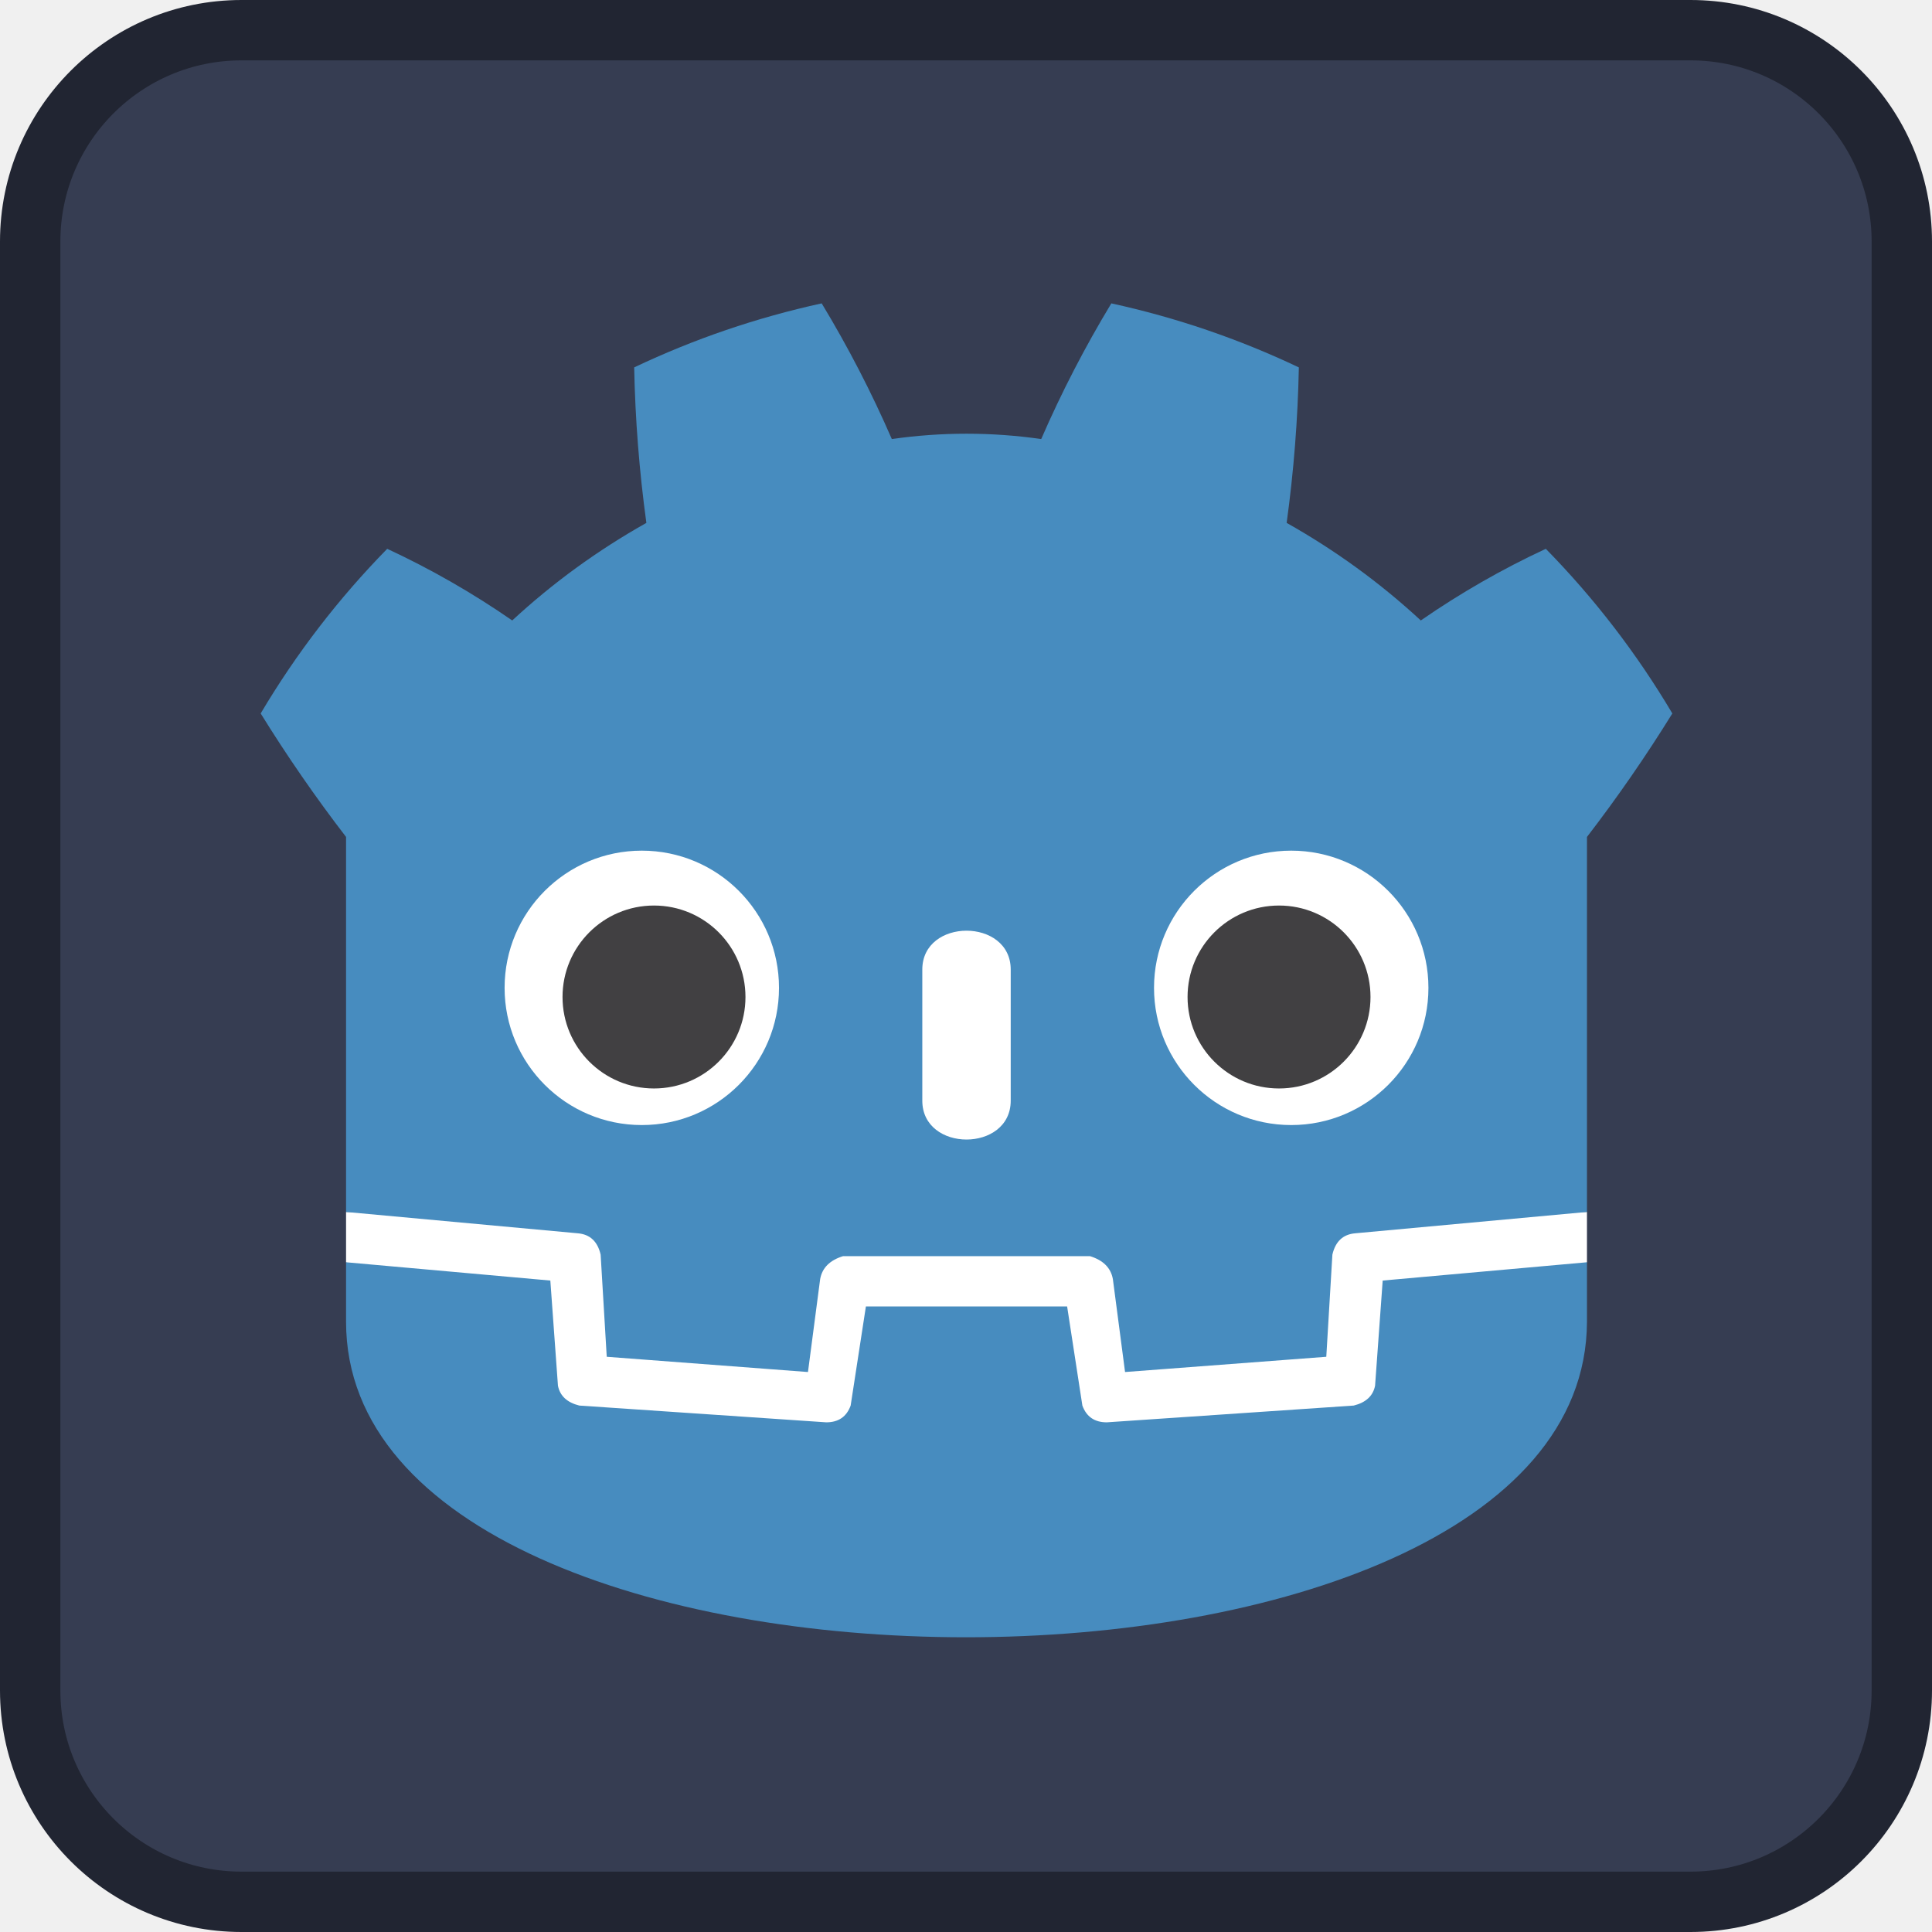
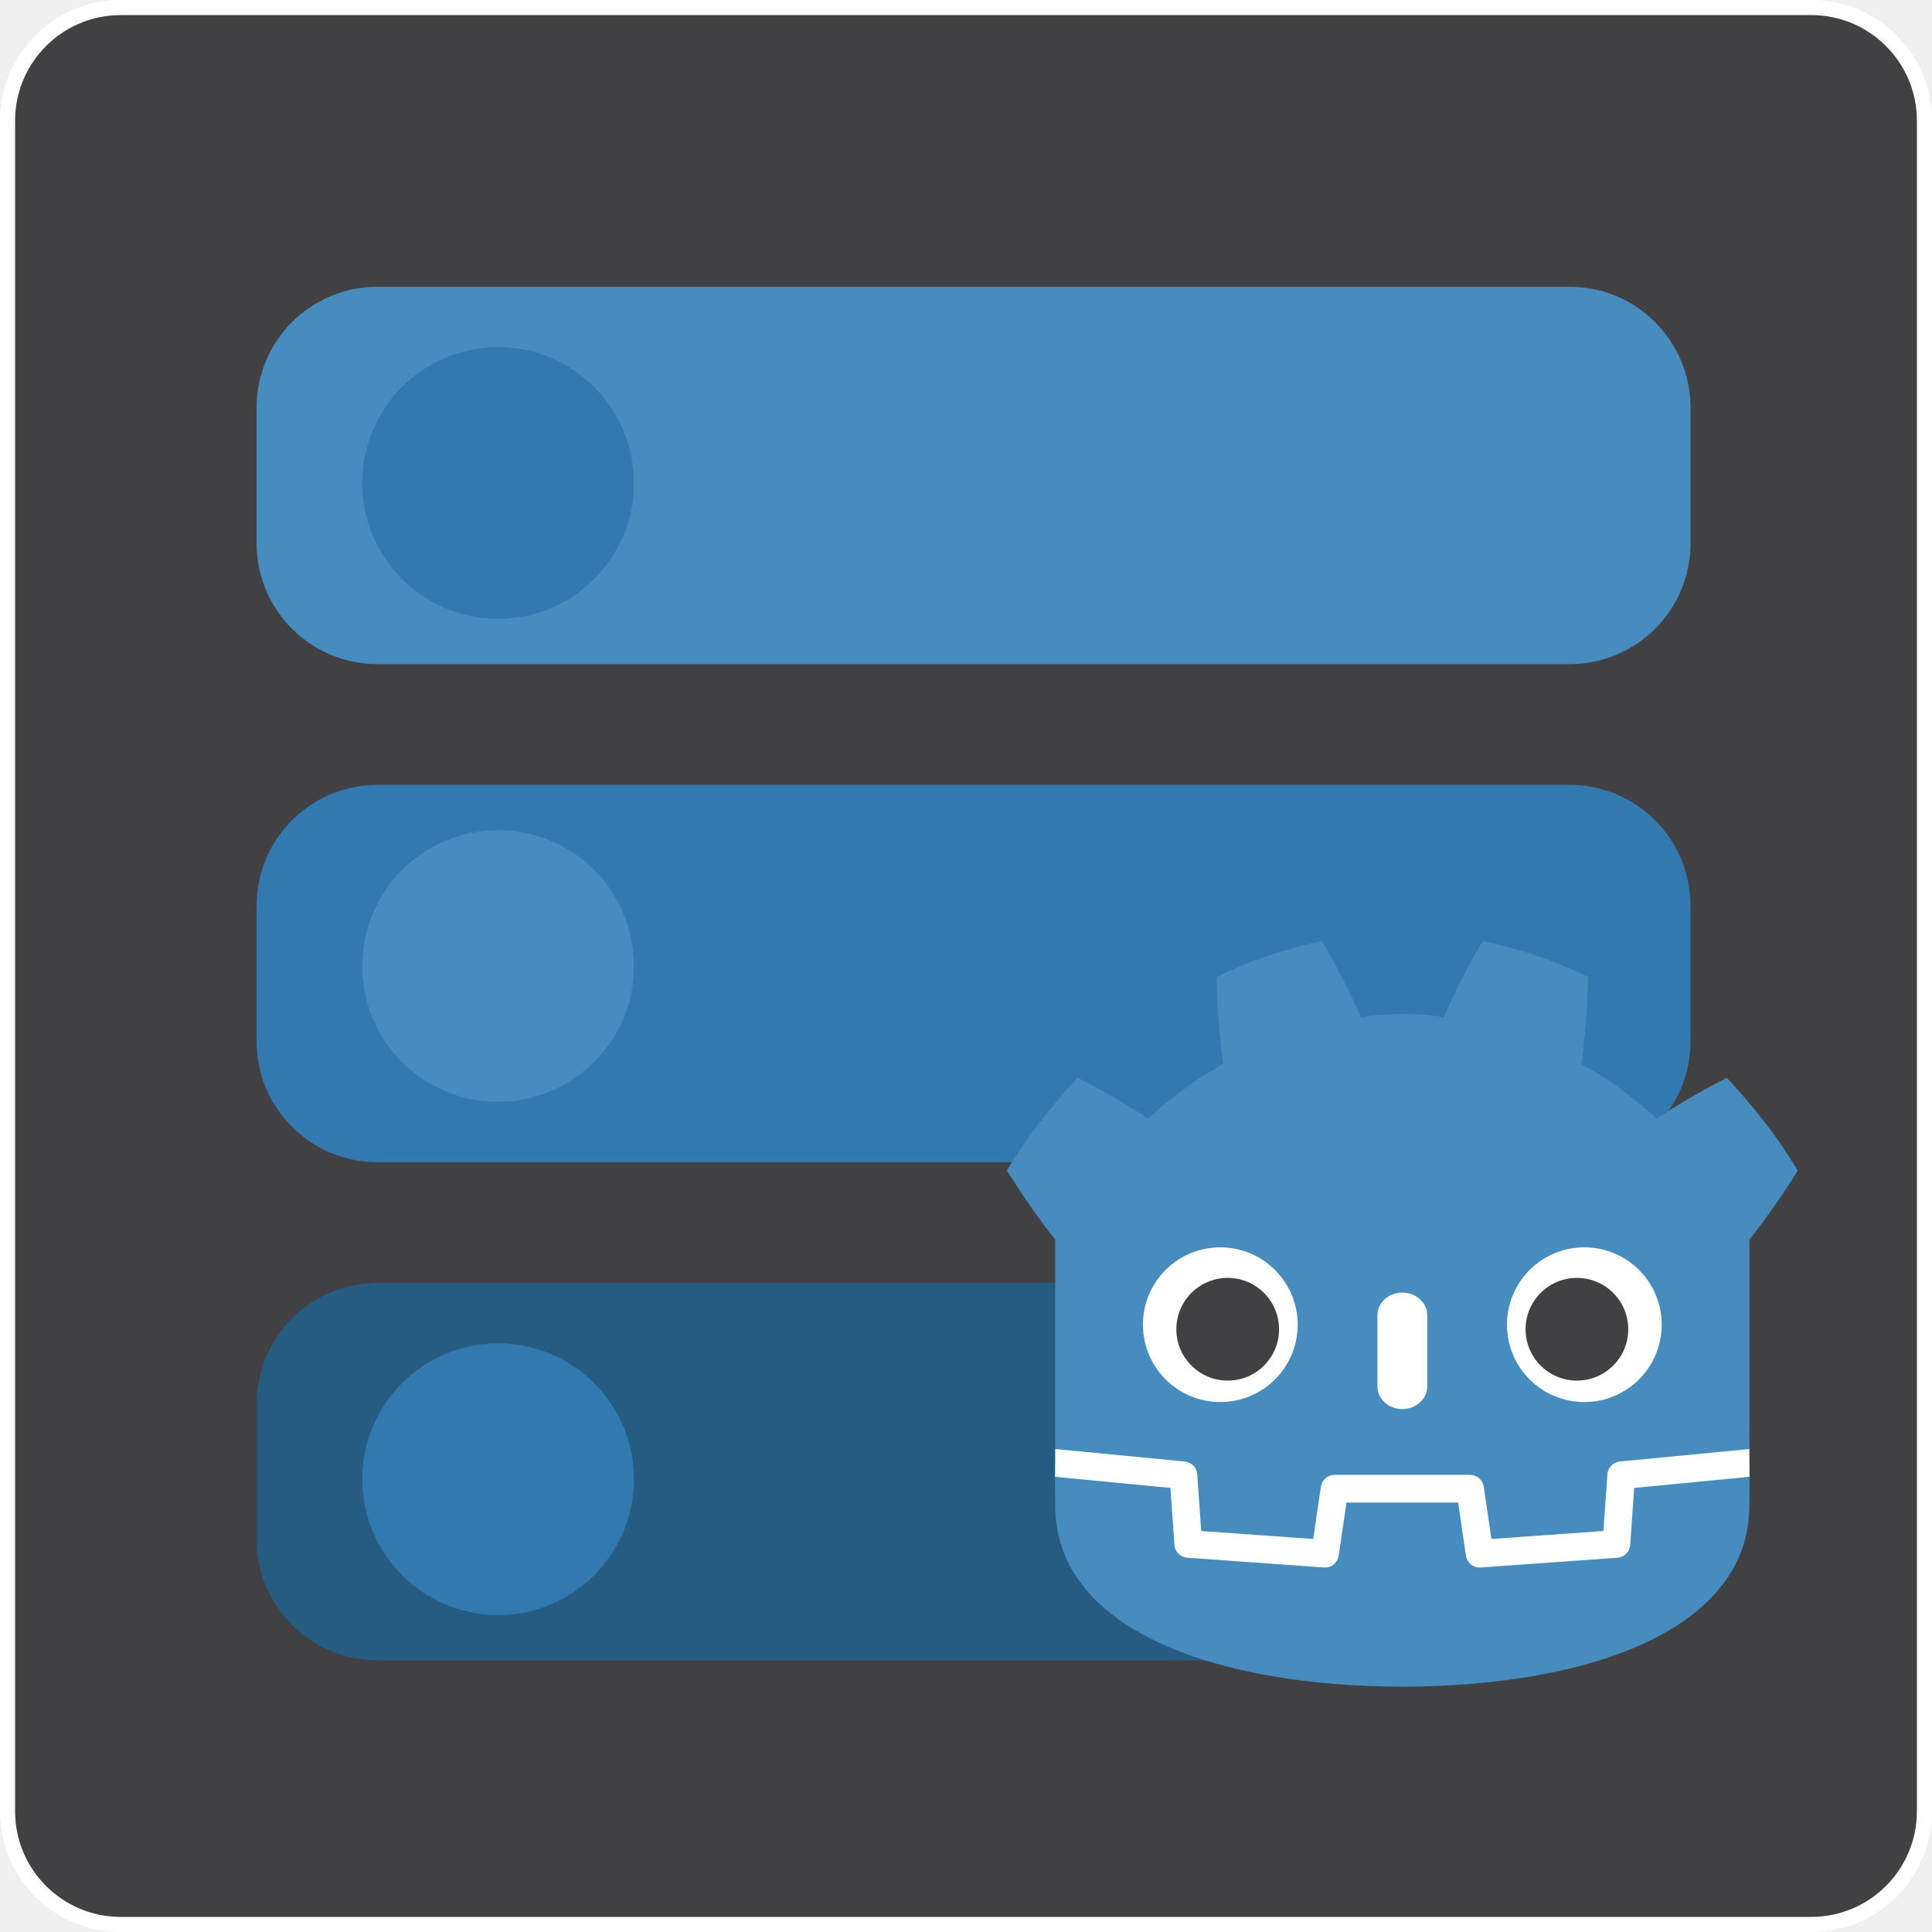
- <svg xmlns="http://www.w3.org/2000/svg" height="128" width="128">
-   <rect x="2" y="2" width="124" height="124" rx="14" fill="#363d52" stroke="#212532" stroke-width="4" />
-   <g transform="scale(.101) translate(122 122)">
-     <g fill="#fff">
-       <path d="M105 673v33q407 354 814 0v-33z" />
-       <path d="m105 673 152 14q12 1 15 14l4 67 132 10 8-61q2-11 15-15h162q13 4 15 15l8 61 132-10 4-67q3-13 15-14l152-14V427q30-39 56-81-35-59-83-108-43 20-82 47-40-37-88-64 7-51 8-102-59-28-123-42-26 43-46 89-49-7-98 0-20-46-46-89-64 14-123 42 1 51 8 102-48 27-88 64-39-27-82-47-48 49-83 108 26 42 56 81zm0 33v39c0 276 813 276 814 0v-39l-134 12-5 69q-2 10-14 13l-162 11q-12 0-16-11l-10-65H446l-10 65q-4 11-16 11l-162-11q-12-3-14-13l-5-69z" fill="#478cbf" />
-       <path d="M483 600c0 34 58 34 58 0v-86c0-34-58-34-58 0z" />
-       <circle cx="725" cy="526" r="90" />
-       <circle cx="299" cy="526" r="90" />
-     </g>
-     <g fill="#414042">
-       <circle cx="307" cy="532" r="60" />
-       <circle cx="717" cy="532" r="60" />
-     </g>
-   </g>
+ <svg xmlns="http://www.w3.org/2000/svg" width="128" height="128" viewBox="0 0 128 128" fill="none">
+   <rect x="0.5" y="0.5" width="127" height="127" rx="7.5" fill="#414042" stroke="white" />
+   <rect x="17" y="85" width="95" height="25" rx="8" fill="#265B82" />
+   <rect x="17" y="52" width="95" height="25" rx="8" fill="#3179AE" />
+   <rect x="17" y="19" width="95" height="25" rx="8" fill="#478CBF" />
+   <circle cx="33" cy="32" r="9" fill="#3179AE" />
+   <circle cx="33" cy="98" r="9" fill="#3179AE" />
+   <circle cx="33" cy="64" r="9" fill="#478CBF" />
+   <path d="M115.899 96.006C115.899 96.006 115.823 95.537 115.778 95.541L107.275 96.362C106.598 96.427 106.073 96.967 106.025 97.645L105.792 100.993L99.213 101.462L98.766 98.428C98.666 97.753 98.077 97.244 97.394 97.244H88.42C87.738 97.244 87.148 97.753 87.049 98.428L86.601 101.462L80.022 100.993L79.789 97.645C79.741 96.966 79.216 96.427 78.539 96.361L70.031 95.541C69.987 95.537 69.955 96.006 69.911 96.006L69.9 97.846L77.105 99.008L77.341 102.386C77.389 103.07 77.94 103.623 78.625 103.672L87.685 104.319C87.719 104.321 87.753 104.322 87.787 104.322C88.468 104.322 89.056 103.813 89.156 103.138L89.616 100.016H96.198L96.658 103.138C96.758 103.813 97.347 104.322 98.029 104.322C98.062 104.322 98.096 104.321 98.128 104.319L107.19 103.672C107.874 103.623 108.426 103.07 108.473 102.386L108.709 99.008L115.911 97.841L115.899 96.006Z" fill="white" />
+   <path d="M69.911 82.13V93.296V94.715V96.006C69.937 96.006 69.962 96.007 69.987 96.009L78.494 96.829C78.939 96.872 79.289 97.231 79.32 97.677L79.582 101.433L87.002 101.962L87.513 98.496C87.58 98.047 87.965 97.714 88.42 97.714H97.395C97.849 97.714 98.234 98.047 98.301 98.496L98.812 101.962L106.232 101.433L106.494 97.677C106.526 97.231 106.875 96.873 107.32 96.829L115.824 96.009C115.849 96.007 115.874 96.006 115.899 96.006V94.898L115.903 94.897V82.13C117.101 80.622 118.235 78.959 119.104 77.559C117.776 75.298 116.149 73.278 114.409 71.406C112.796 72.218 111.229 73.138 109.749 74.117C109.009 73.38 108.175 72.778 107.356 72.149C106.551 71.502 105.643 71.028 104.783 70.476C105.039 68.569 105.166 66.69 105.217 64.73C102.997 63.613 100.63 62.872 98.235 62.34C97.279 63.947 96.405 65.687 95.643 67.388C94.74 67.237 93.833 67.181 92.925 67.171V67.169C92.918 67.169 92.913 67.171 92.907 67.171C92.901 67.171 92.896 67.169 92.89 67.169V67.171C91.98 67.181 91.074 67.237 90.17 67.388C89.409 65.687 88.536 63.947 87.578 62.34C85.185 62.872 82.817 63.613 80.597 64.73C80.648 66.69 80.775 68.569 81.032 70.476C80.17 71.028 79.264 71.502 78.459 72.149C77.641 72.778 76.805 73.38 76.064 74.117C74.584 73.138 73.018 72.218 71.404 71.406C69.665 73.278 68.039 75.298 66.71 77.559C67.754 79.198 68.874 80.845 69.911 82.13Z" fill="#478CBF" />
+   <path d="M108.268 98.579L108.005 102.354C107.973 102.809 107.611 103.171 107.156 103.203L98.095 103.85C98.073 103.852 98.051 103.852 98.029 103.852C97.578 103.852 97.19 103.522 97.124 103.07L96.604 99.546H89.21L88.691 103.07C88.621 103.544 88.197 103.885 87.719 103.85L78.658 103.203C78.203 103.171 77.841 102.809 77.81 102.354L77.546 98.579L69.897 97.841C69.901 98.663 69.911 99.564 69.911 99.743C69.911 107.821 80.159 111.704 92.891 111.749H92.907H92.923C105.655 111.704 115.899 107.821 115.899 99.743C115.899 99.56 115.91 98.663 115.914 97.841L108.268 98.579Z" fill="#478CBF" />
+   <path d="M85.975 87.763C85.975 90.595 83.68 92.889 80.848 92.889C78.018 92.889 75.723 90.595 75.723 87.763C75.723 84.932 78.018 82.639 80.848 82.639C83.68 82.639 85.975 84.932 85.975 87.763Z" fill="white" />
+   <path d="M84.741 88.067C84.741 89.945 83.219 91.468 81.338 91.468C79.459 91.468 77.936 89.945 77.936 88.067C77.936 86.188 79.459 84.664 81.338 84.664C83.219 84.664 84.741 86.188 84.741 88.067Z" fill="#414042" />
+   <path d="M92.907 93.356C91.995 93.356 91.257 92.684 91.257 91.856V87.137C91.257 86.309 91.995 85.637 92.907 85.637C93.818 85.637 94.558 86.309 94.558 87.137V91.856C94.558 92.684 93.818 93.356 92.907 93.356Z" fill="white" />
+   <path d="M99.84 87.763C99.84 90.595 102.134 92.889 104.966 92.889C107.796 92.889 110.092 90.595 110.092 87.763C110.092 84.932 107.796 82.639 104.966 82.639C102.134 82.639 99.84 84.932 99.84 87.763Z" fill="white" />
+   <path d="M101.073 88.067C101.073 89.945 102.596 91.468 104.474 91.468C106.355 91.468 107.877 89.945 107.877 88.067C107.877 86.188 106.355 84.664 104.474 84.664C102.596 84.664 101.073 86.188 101.073 88.067Z" fill="#414042" />
</svg>
